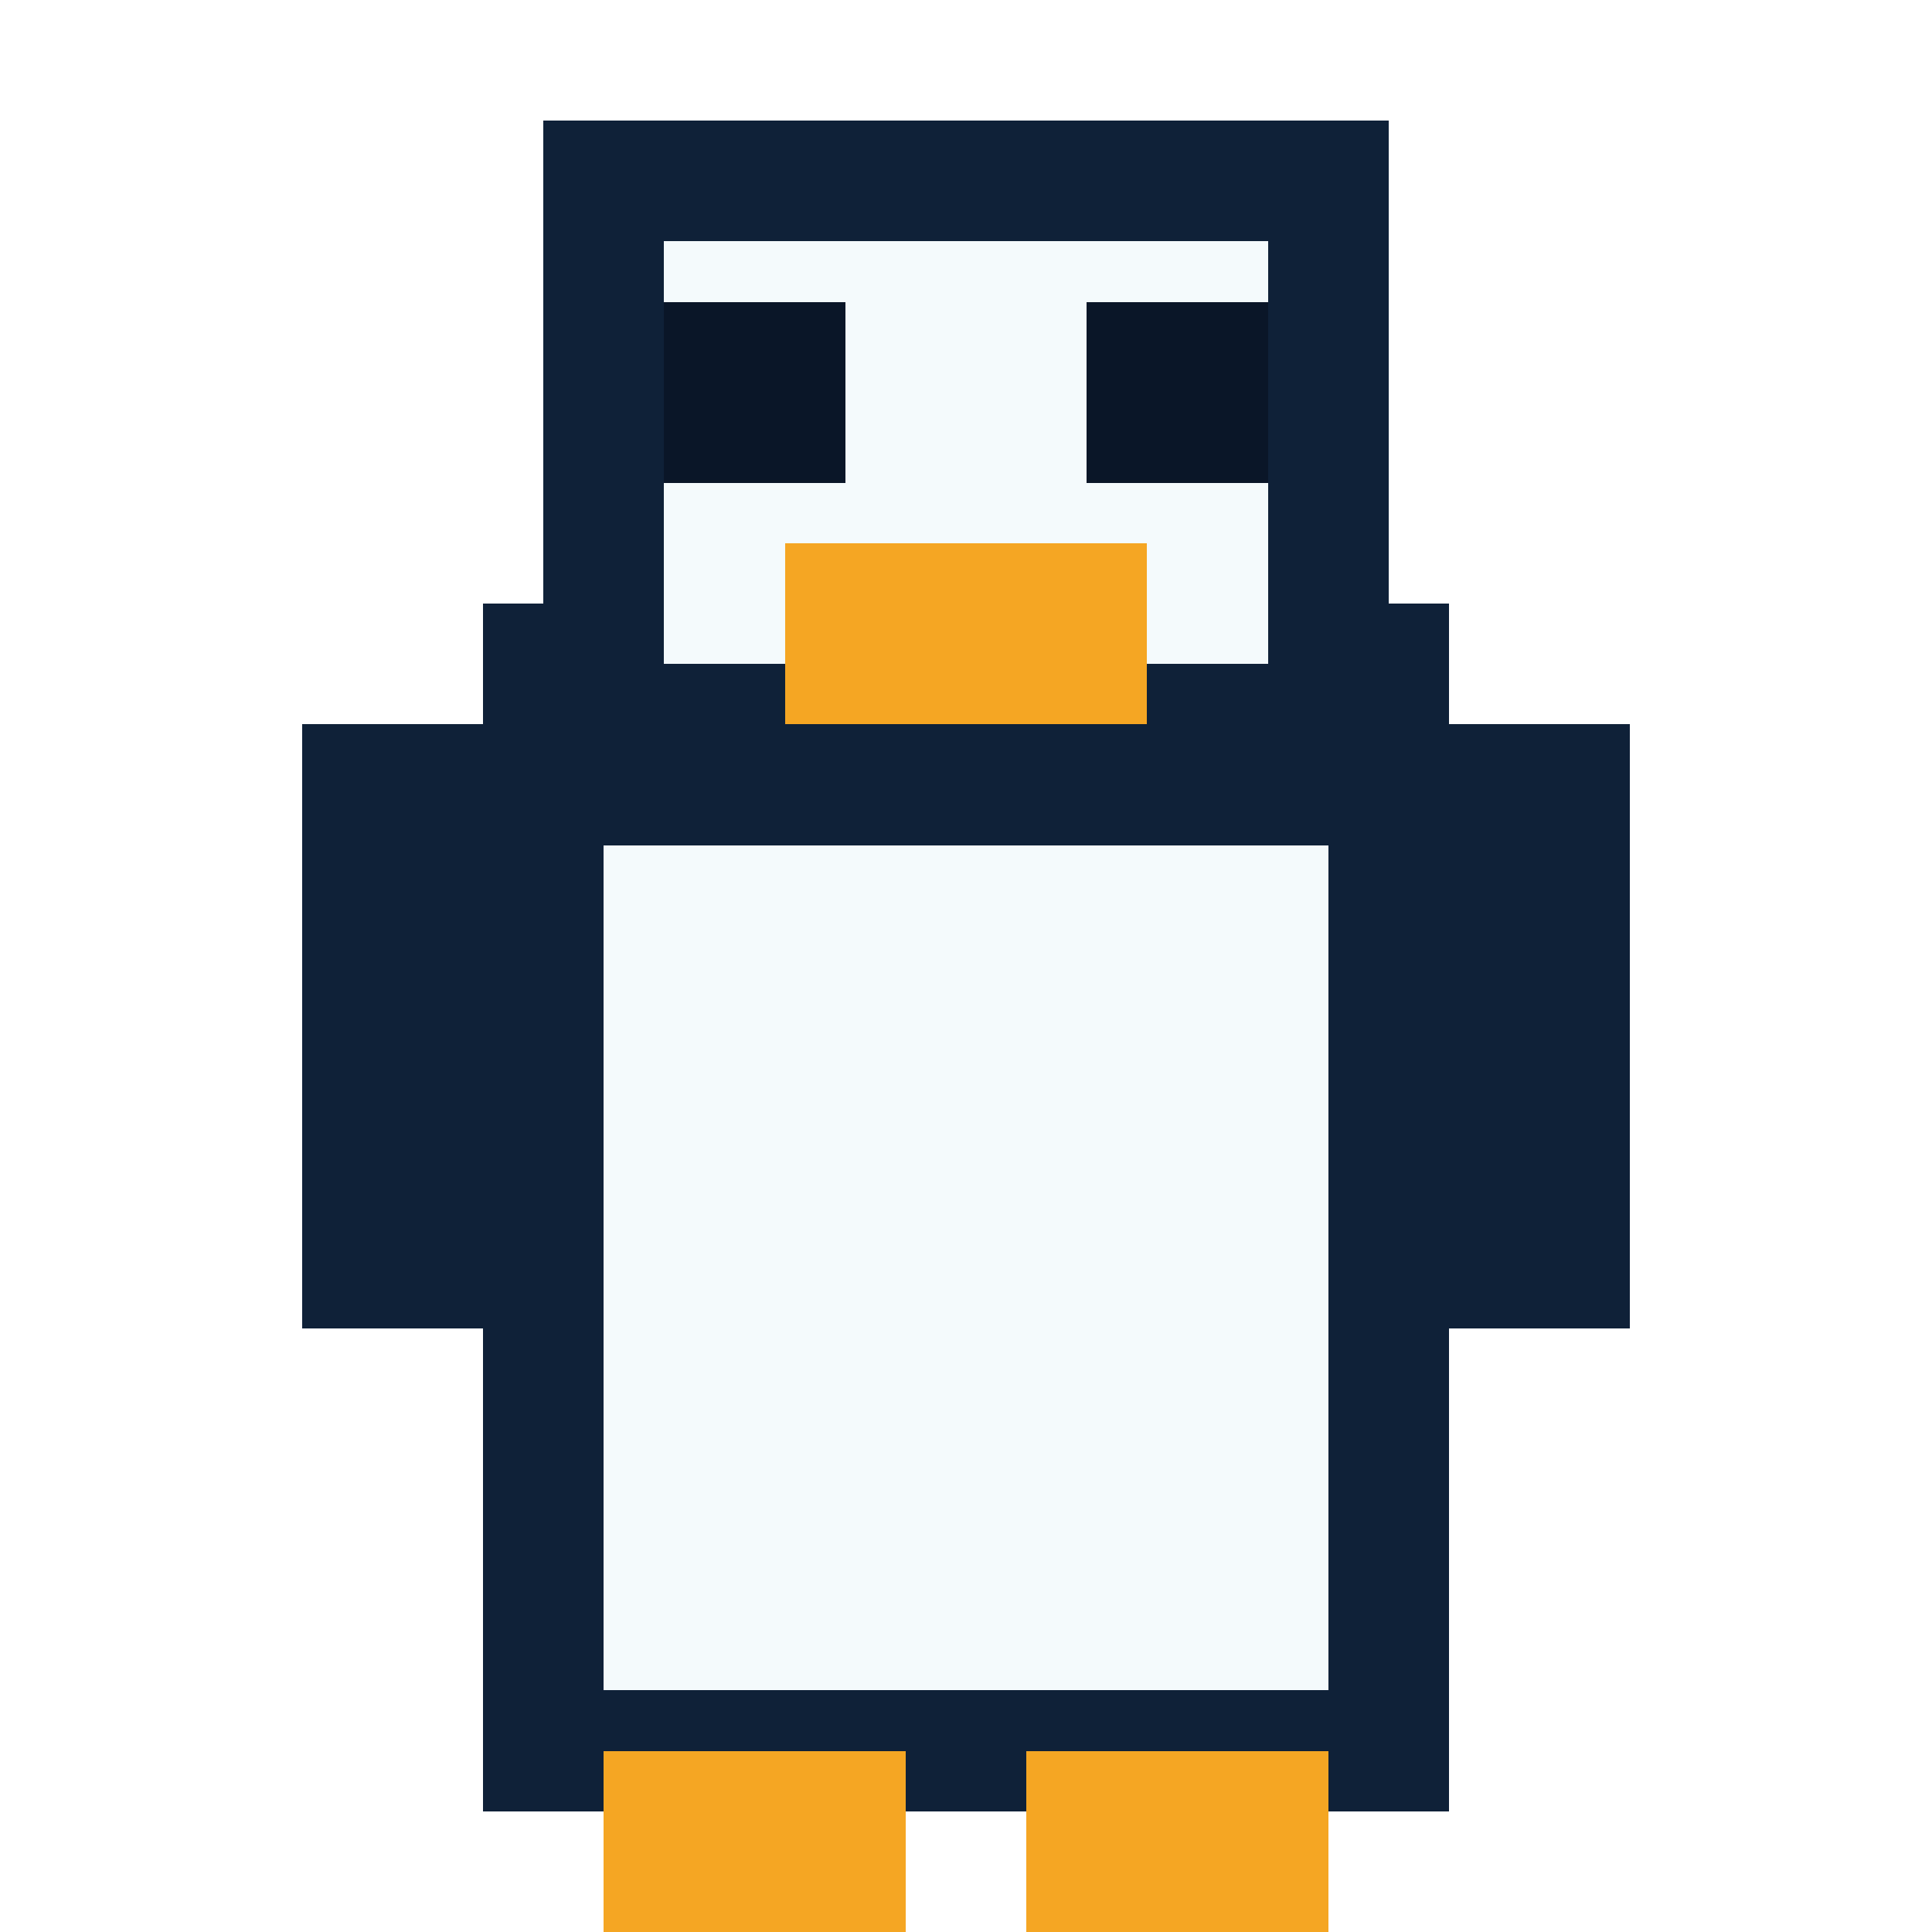
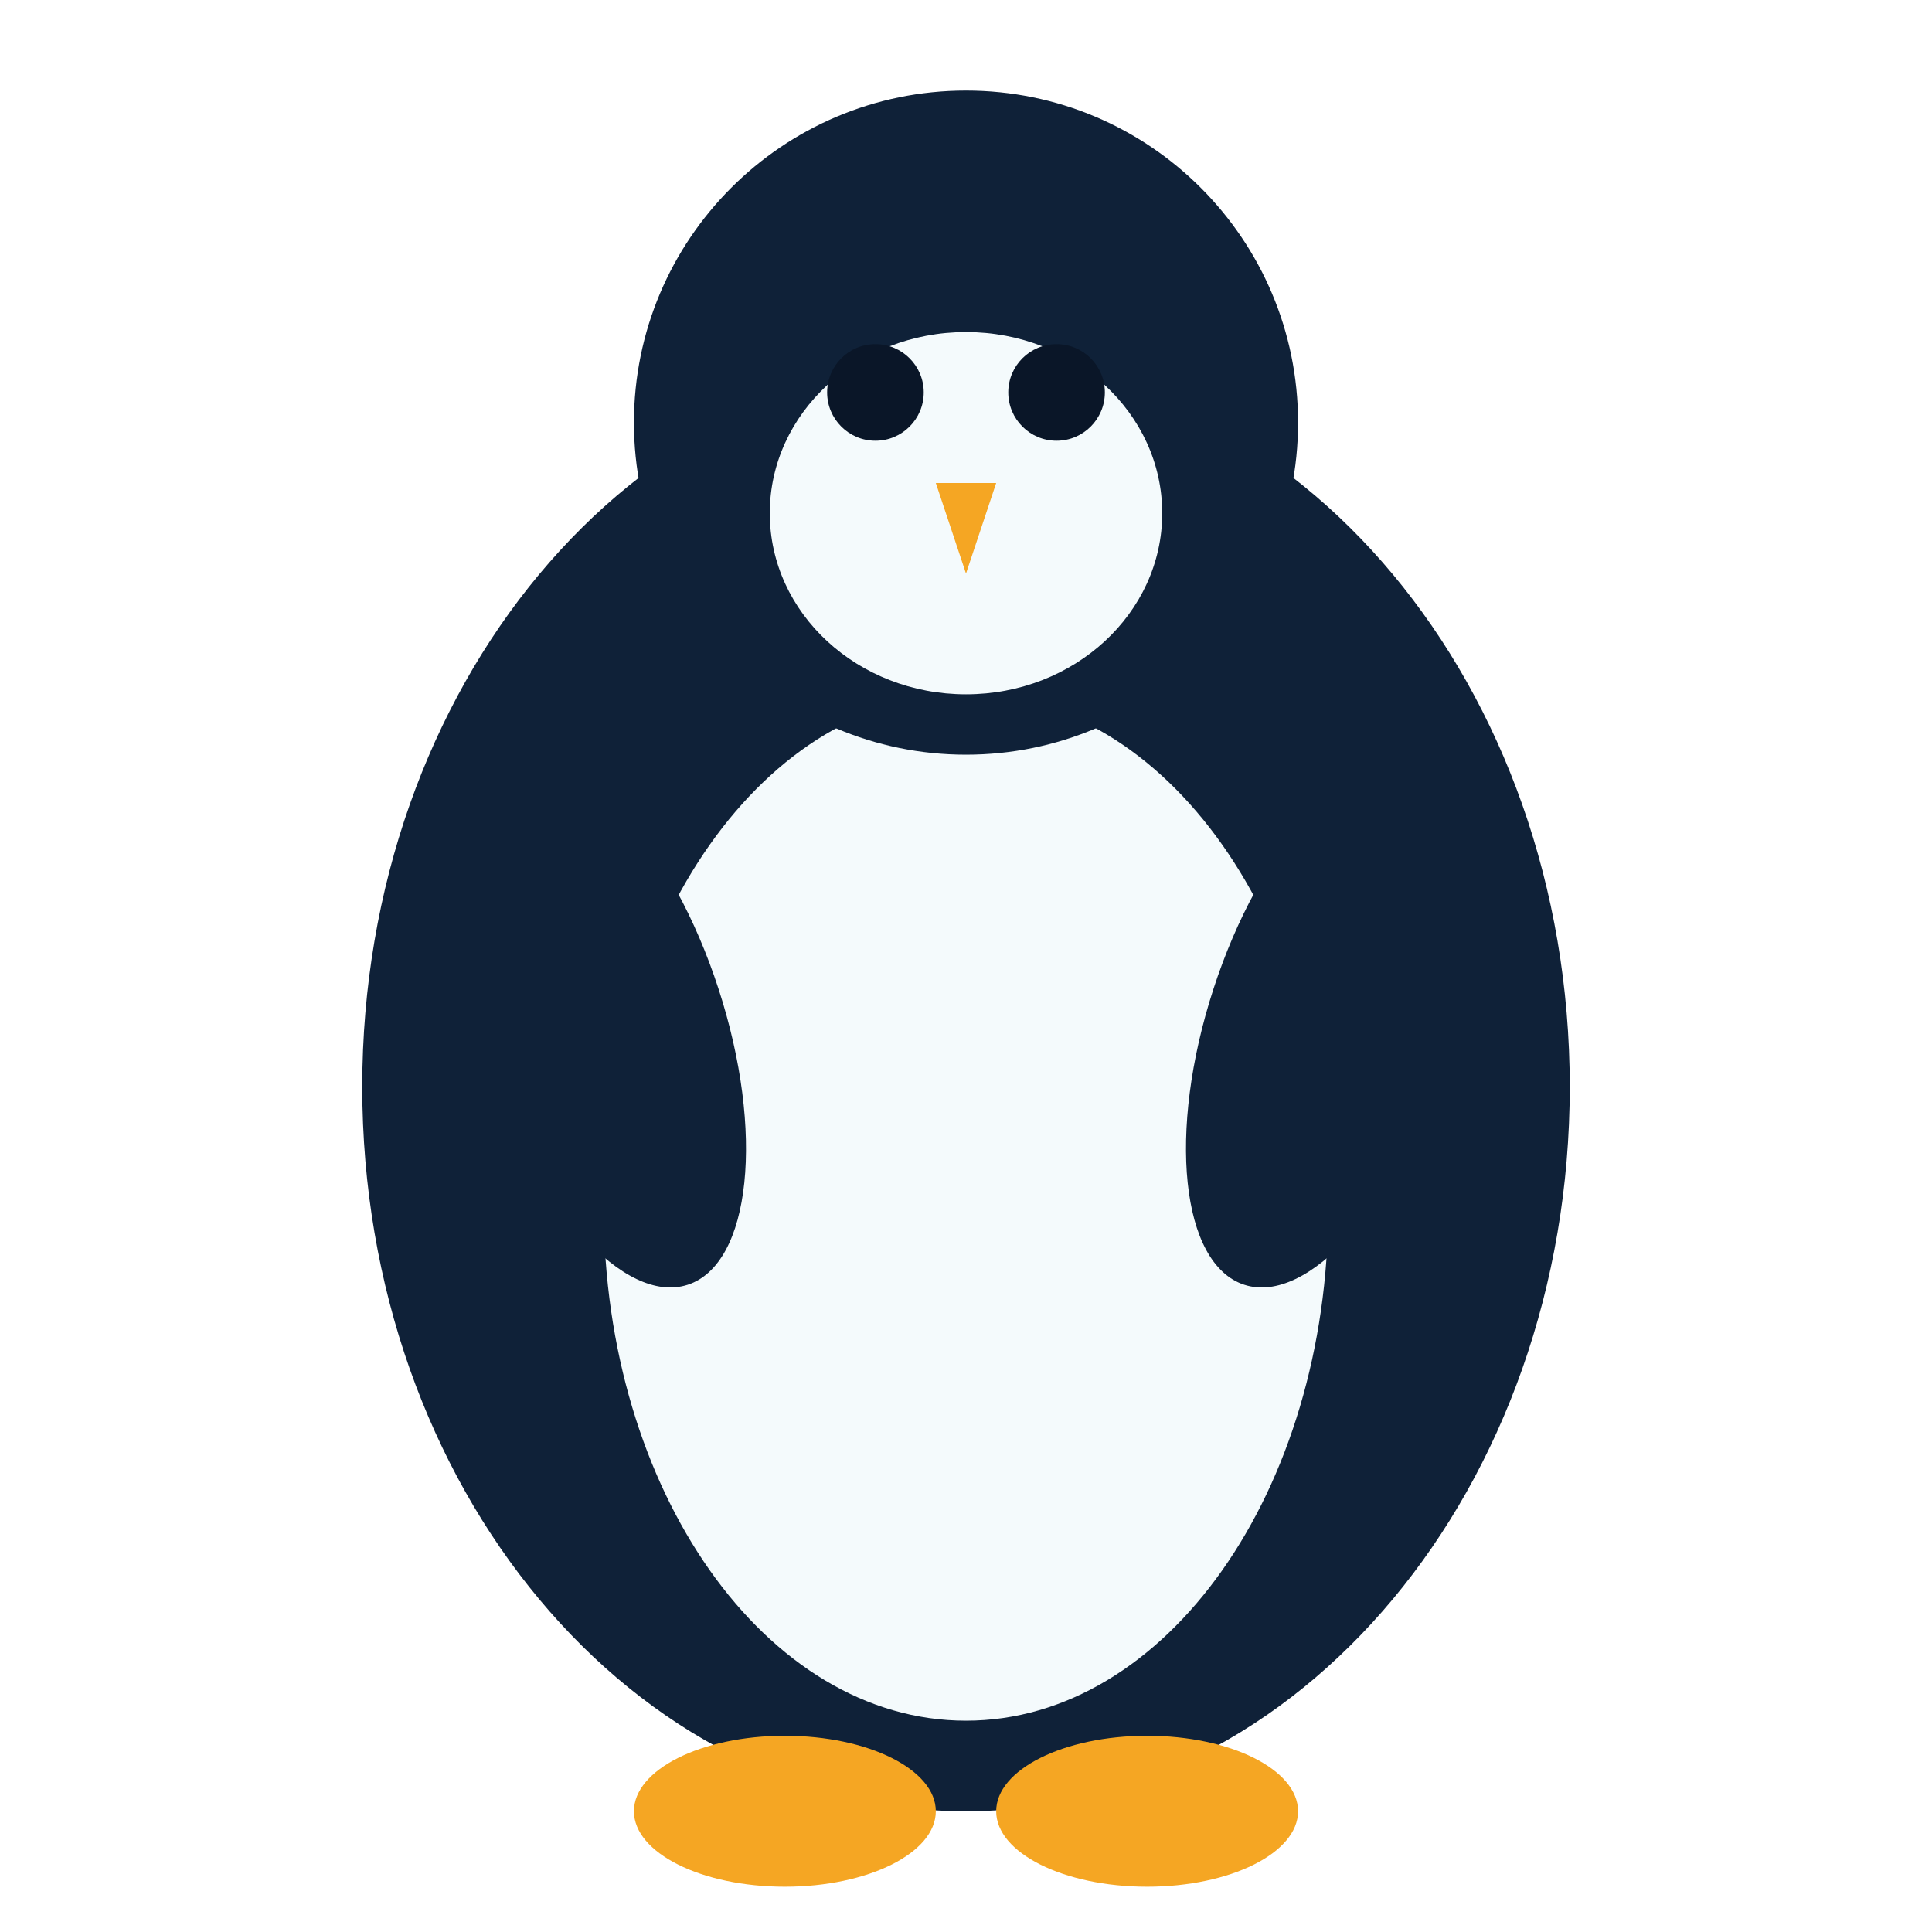
- <svg xmlns="http://www.w3.org/2000/svg" viewBox="0 0 64 64" shape-rendering="crispEdges">
-   <rect x="16" y="20" width="32" height="40" fill="#0F2138" />
-   <rect x="20" y="28" width="24" height="28" fill="#F4FAFC" />
-   <rect x="18" y="4" width="28" height="22" fill="#0F2138" />
-   <rect x="22" y="8" width="20" height="14" fill="#F4FAFC" />
-   <rect x="22" y="10" width="6" height="6" fill="#0A1628" />
-   <rect x="36" y="10" width="6" height="6" fill="#0A1628" />
-   <rect x="26" y="18" width="12" height="6" fill="#F5A623" />
-   <rect x="10" y="24" width="6" height="20" fill="#0F2138" />
-   <rect x="48" y="24" width="6" height="20" fill="#0F2138" />
-   <rect x="20" y="58" width="10" height="6" fill="#F5A623" />
-   <rect x="34" y="58" width="10" height="6" fill="#F5A623" />
+ <svg xmlns="http://www.w3.org/2000/svg" viewBox="0 0 64 64" width="64" height="64" fill="none">
+   <ellipse cx="32" cy="36" rx="20" ry="24" fill="#0F2138" />
+   <ellipse cx="32" cy="40" rx="12" ry="17" fill="#F4FAFC" />
+   <ellipse cx="32" cy="14" rx="11" ry="11" fill="#0F2138" />
+   <ellipse cx="32" cy="17" rx="6.5" ry="6" fill="#F4FAFC" />
+   <circle cx="29" cy="13" r="1.6" fill="#0A1628" />
+   <circle cx="35" cy="13" r="1.6" fill="#0A1628" />
+   <path d="M31 16 L33 16 L32 19 Z" fill="#F5A623" />
+   <ellipse cx="20" cy="34" rx="4" ry="9" fill="#0F2138" transform="rotate(-18 20 34)" />
+   <ellipse cx="44" cy="34" rx="4" ry="9" fill="#0F2138" transform="rotate(18 44 34)" />
+   <ellipse cx="26" cy="60" rx="5" ry="2.5" fill="#F5A623" />
+   <ellipse cx="38" cy="60" rx="5" ry="2.5" fill="#F5A623" />
</svg>
